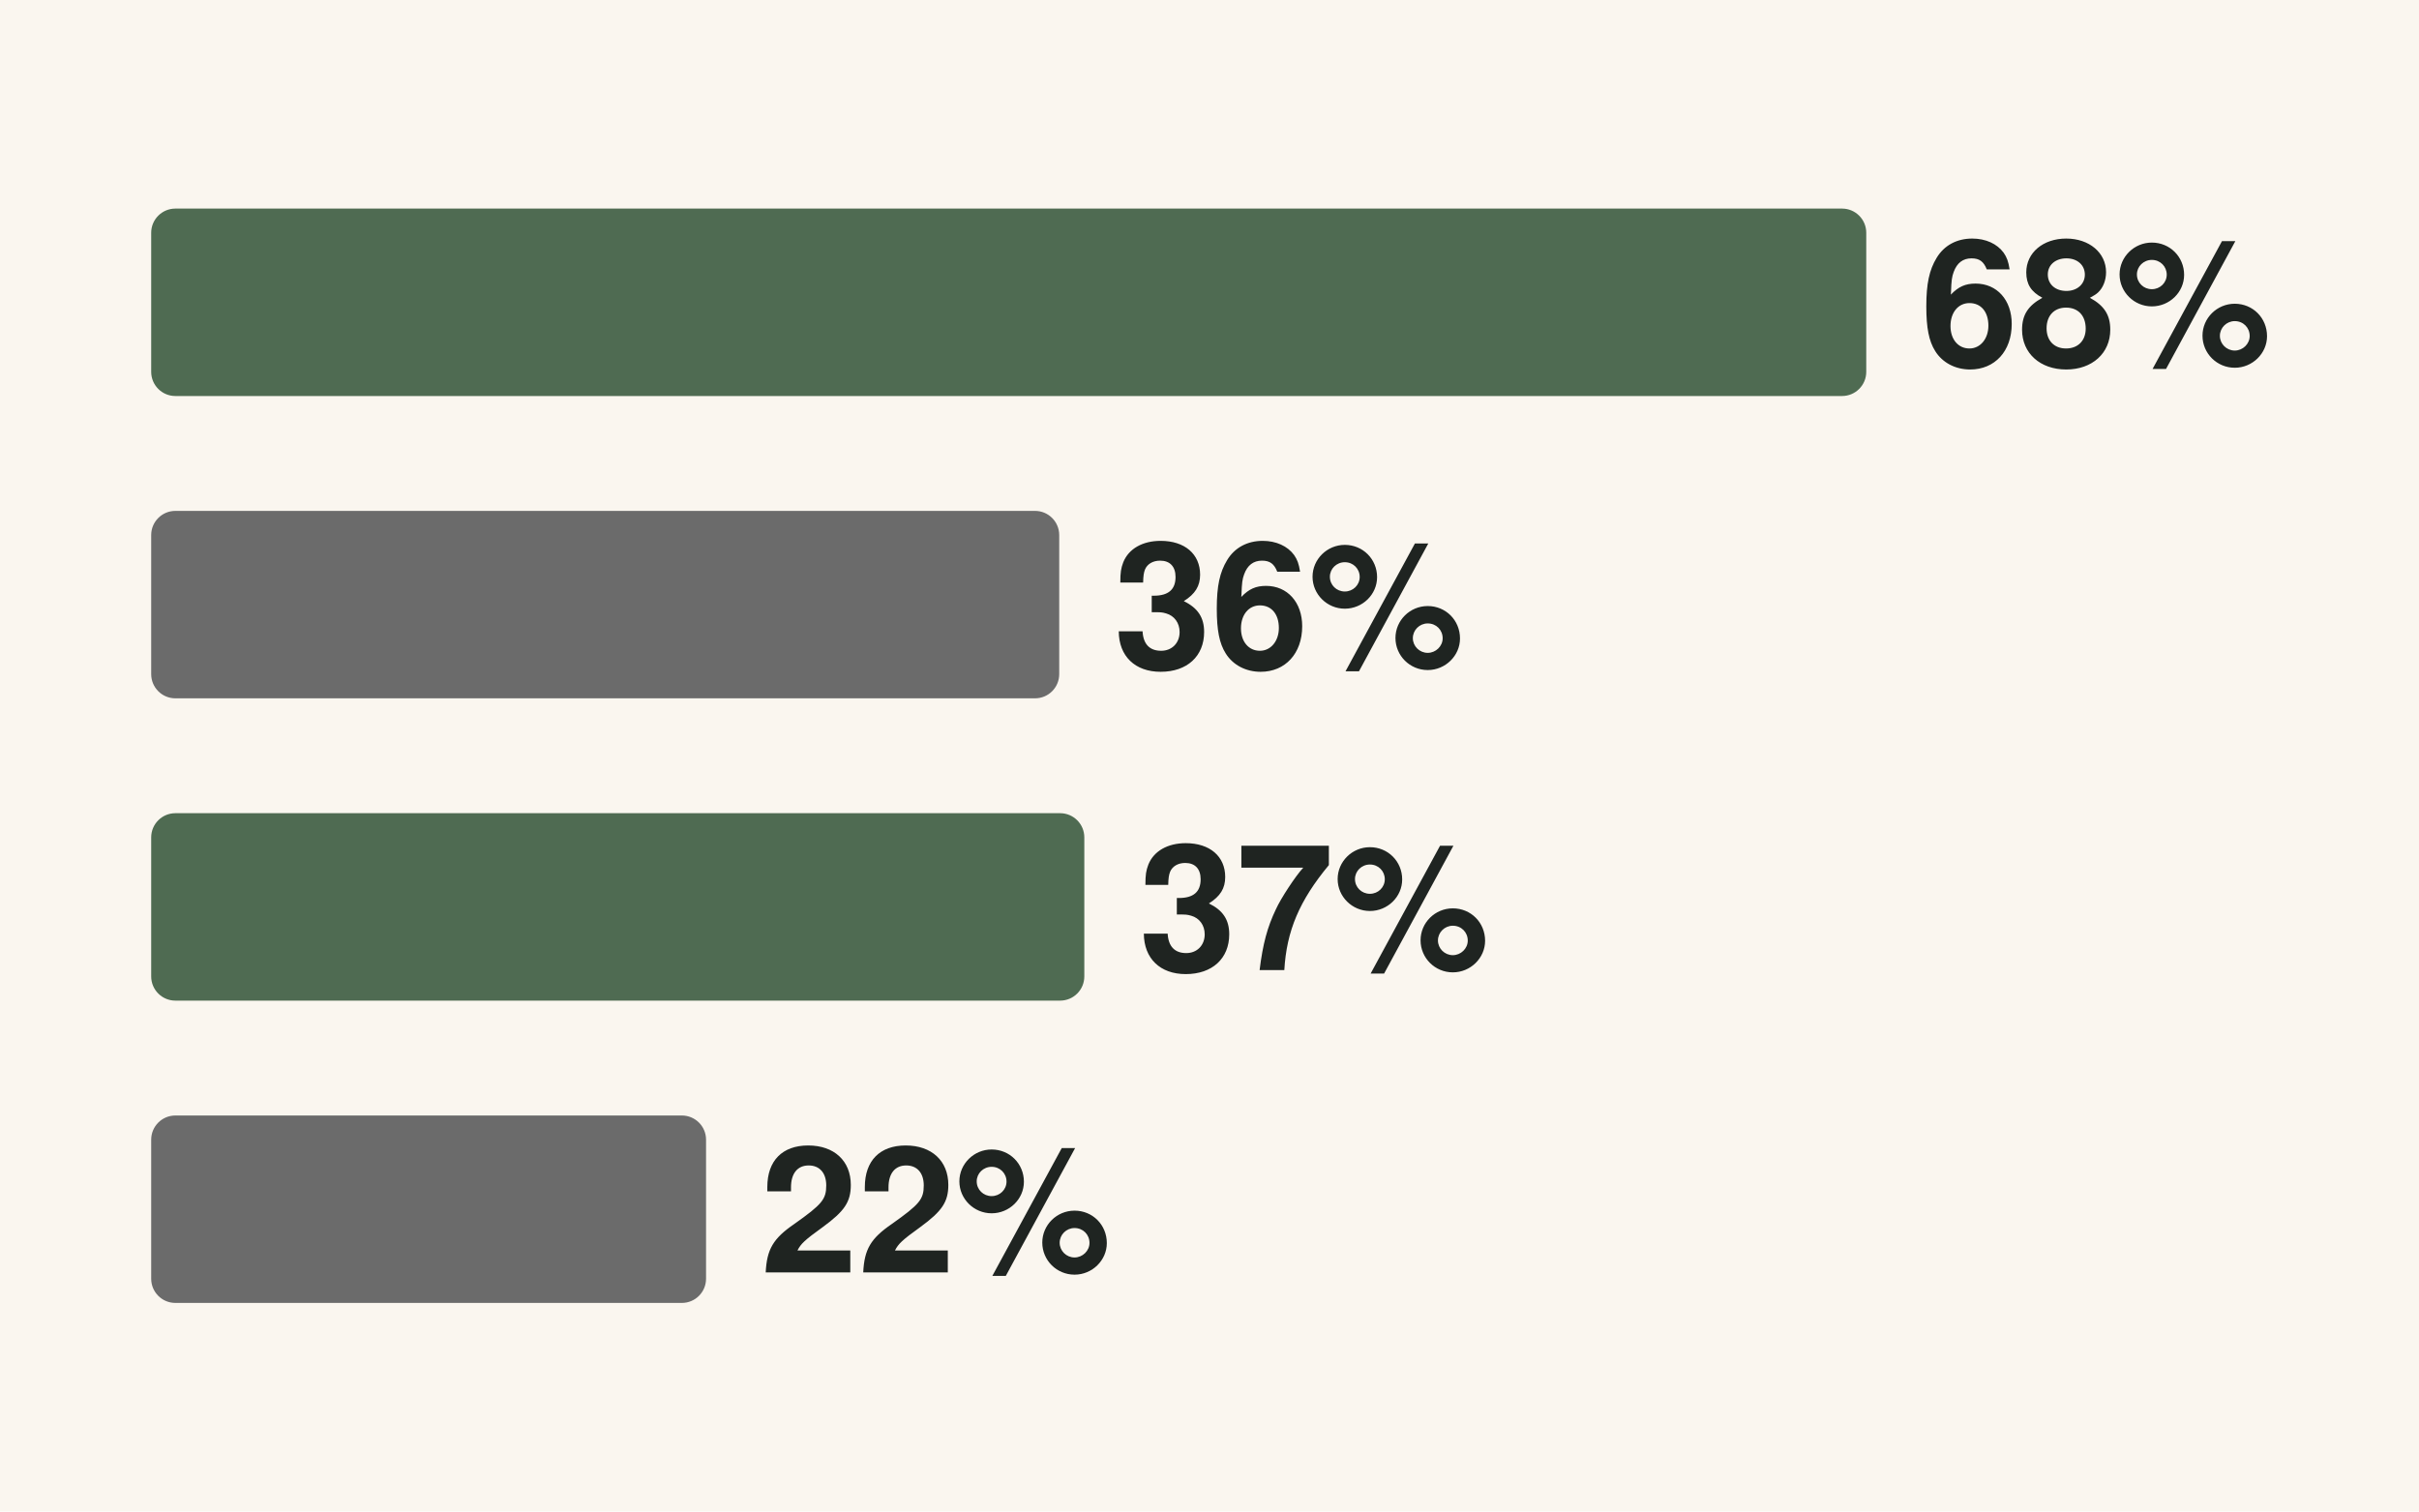
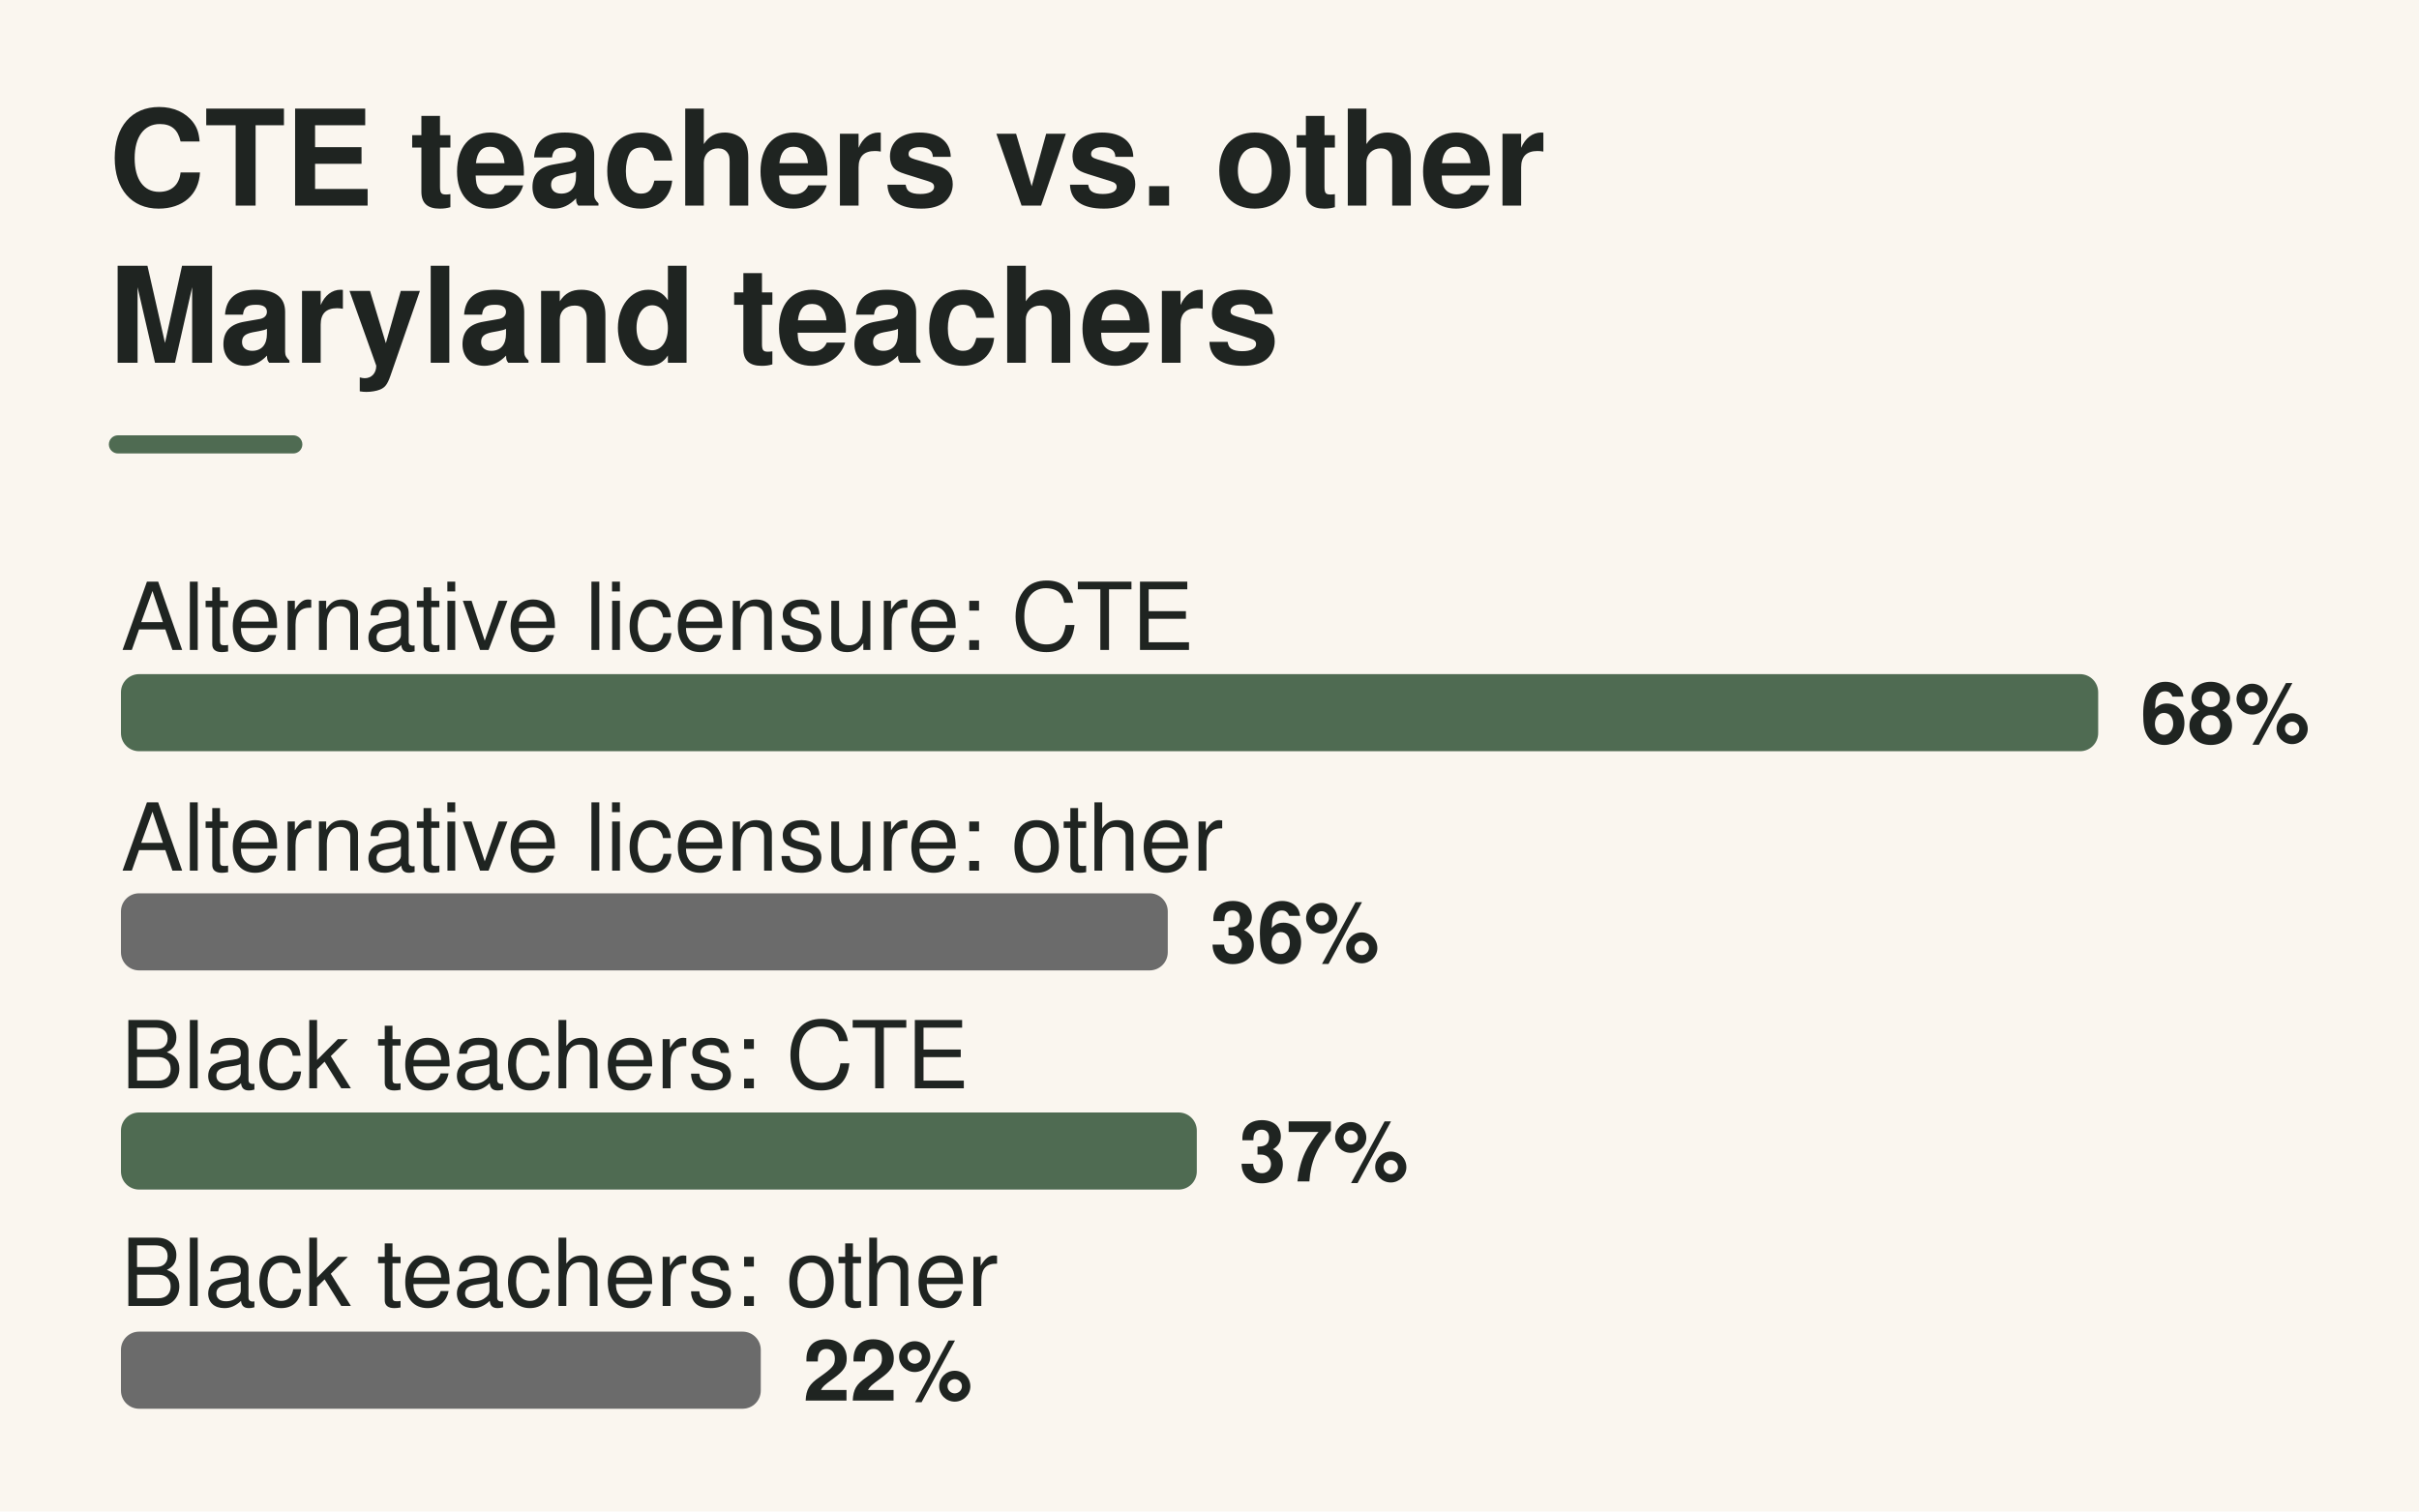
<svg xmlns="http://www.w3.org/2000/svg" viewBox="0 0 800 500" width="800" height="500" role="img">
  <rect width="800" height="500" fill="#FAF6EF" />
-   <rect x="50" y="69.0" width="567.2" height="62.0" rx="8" fill="#4F6B52" />
-   <text x="635.2" y="120.9" font-family="'Helvetica Neue', Helvetica, Arial, sans-serif" font-size="58" font-weight="700" fill="#1F2421">68%</text>
-   <rect x="50" y="169.0" width="300.3" height="62.0" rx="8" fill="#6B6B6B" />
-   <text x="368.3" y="220.9" font-family="'Helvetica Neue', Helvetica, Arial, sans-serif" font-size="58" font-weight="700" fill="#1F2421">36%</text>
-   <rect x="50" y="269.0" width="308.6" height="62.0" rx="8" fill="#4F6B52" />
-   <text x="376.6" y="320.9" font-family="'Helvetica Neue', Helvetica, Arial, sans-serif" font-size="58" font-weight="700" fill="#1F2421">37%</text>
-   <rect x="50" y="369.0" width="183.5" height="62.0" rx="8" fill="#6B6B6B" />
-   <text x="251.5" y="420.9" font-family="'Helvetica Neue', Helvetica, Arial, sans-serif" font-size="58" font-weight="700" fill="#1F2421">22%</text>
+   <text x="36" y="68" font-family="'Helvetica Neue', Helvetica, Arial, sans-serif" font-size="44" font-weight="700" fill="#1F2421">CTE teachers vs. other</text>
+   <text x="36" y="120" font-family="'Helvetica Neue', Helvetica, Arial, sans-serif" font-size="44" font-weight="700" fill="#1F2421">Maryland teachers</text>
+   <rect x="36" y="144" width="64" height="6" rx="3" fill="#4F6B52" />
+   <text x="40" y="215" font-family="'Helvetica Neue', Helvetica, Arial, sans-serif" font-size="31" fill="#1F2421">Alternative licensure: CTE</text>
+   <rect x="40" y="223.0" width="653.9" height="25.5" rx="6" fill="#4F6B52" />
+   <text x="707.9" y="245.8" font-family="'Helvetica Neue', Helvetica, Arial, sans-serif" font-size="28" font-weight="700" fill="#1F2421">68%</text>
+   <text x="40" y="288" font-family="'Helvetica Neue', Helvetica, Arial, sans-serif" font-size="31" fill="#1F2421">Alternative licensure: other</text>
+   <rect x="40" y="295.5" width="346.2" height="25.5" rx="6" fill="#6B6B6B" />
+   <text x="400.2" y="318.3" font-family="'Helvetica Neue', Helvetica, Arial, sans-serif" font-size="28" font-weight="700" fill="#1F2421">36%</text>
+   <text x="40" y="360" font-family="'Helvetica Neue', Helvetica, Arial, sans-serif" font-size="31" fill="#1F2421">Black teachers: CTE</text>
+   <rect x="40" y="368.0" width="355.8" height="25.5" rx="6" fill="#4F6B52" />
+   <text x="409.8" y="390.8" font-family="'Helvetica Neue', Helvetica, Arial, sans-serif" font-size="28" font-weight="700" fill="#1F2421">37%</text>
+   <text x="40" y="432" font-family="'Helvetica Neue', Helvetica, Arial, sans-serif" font-size="31" fill="#1F2421">Black teachers: other</text>
+   <rect x="40" y="440.5" width="211.6" height="25.5" rx="6" fill="#6B6B6B" />
+   <text x="265.6" y="463.3" font-family="'Helvetica Neue', Helvetica, Arial, sans-serif" font-size="28" font-weight="700" fill="#1F2421">22%</text>
</svg>
